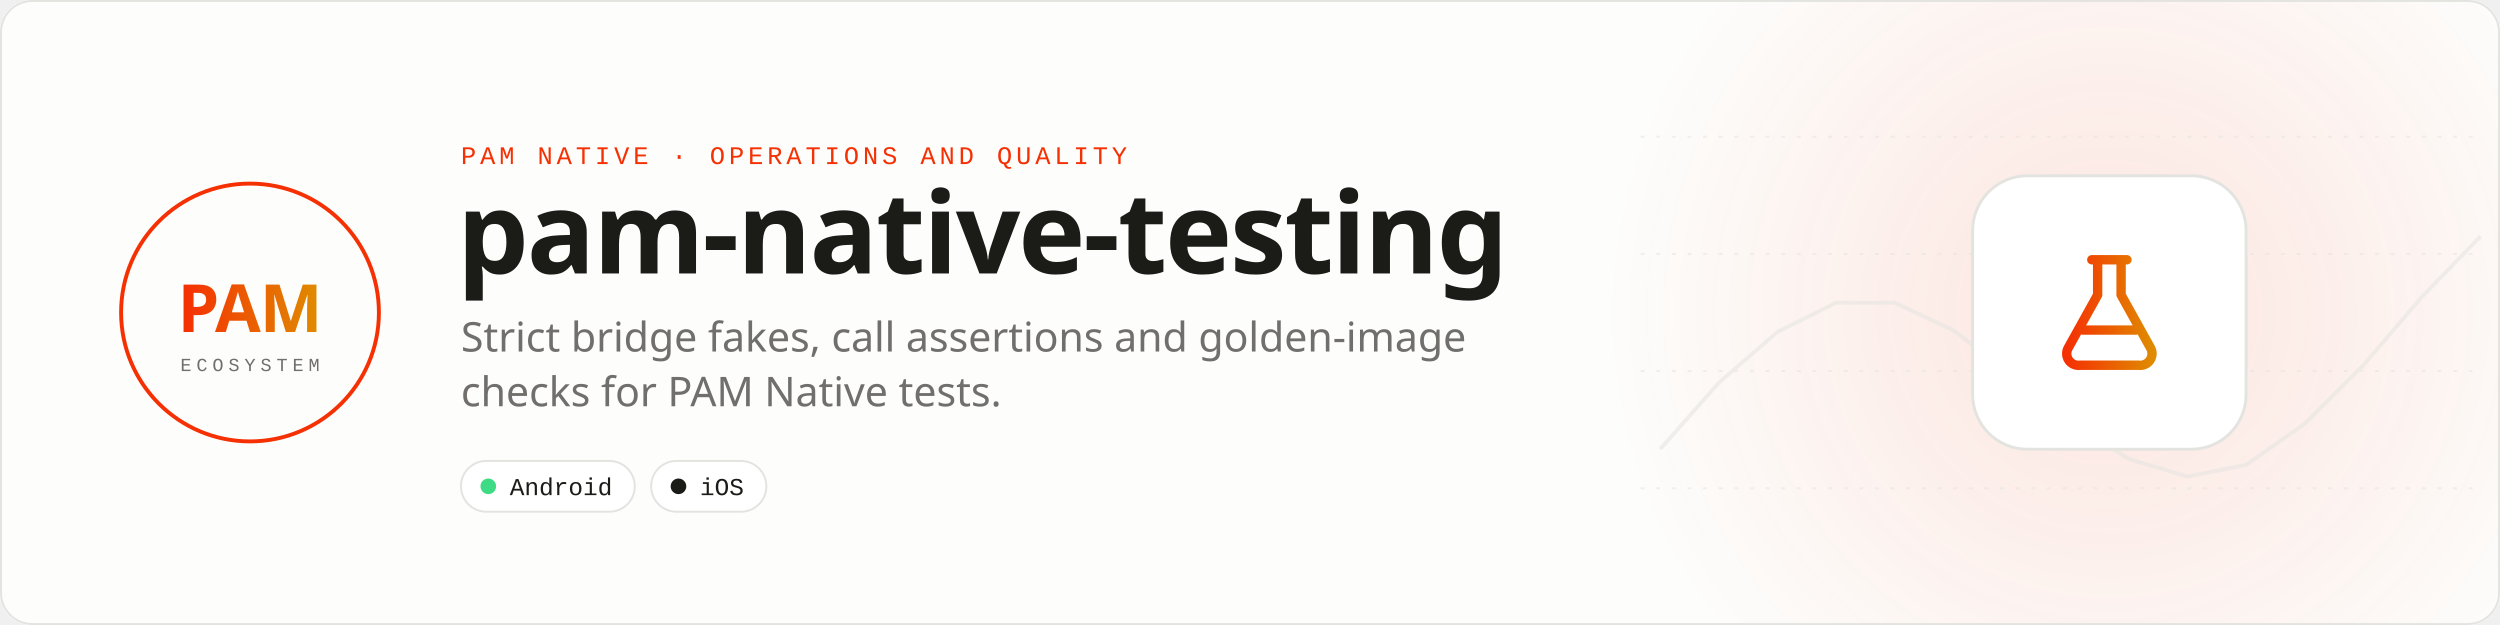
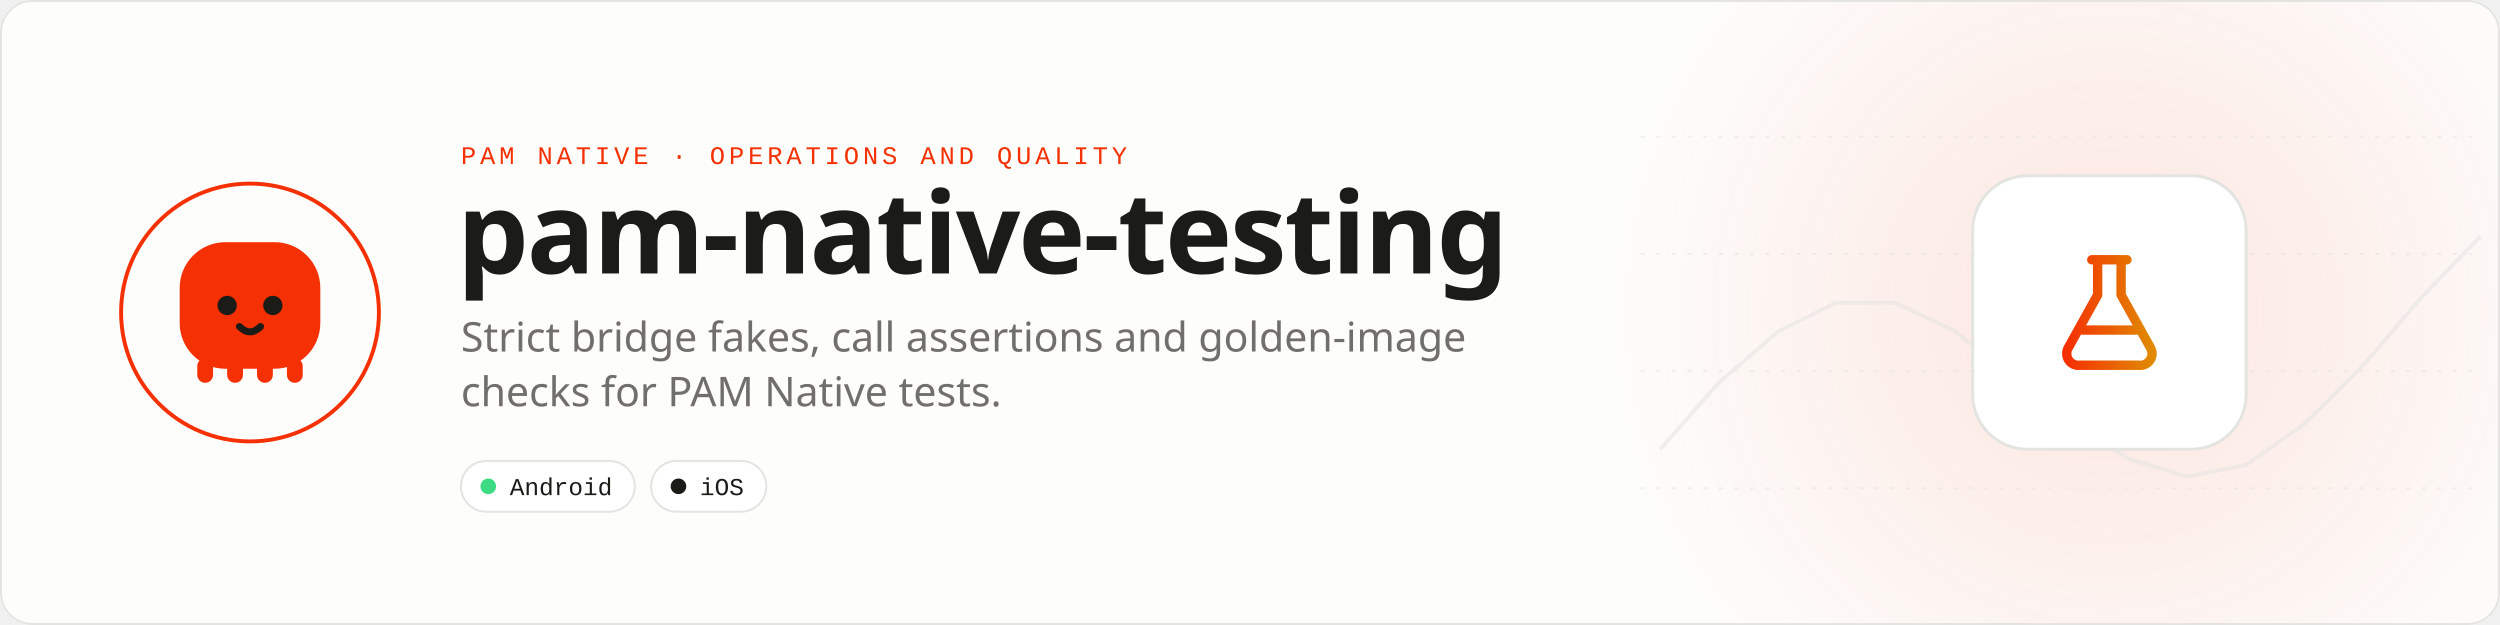
<svg xmlns="http://www.w3.org/2000/svg" viewBox="0 0 1280 320" width="1280" height="320" role="img" aria-label="pam-native-testing: Strict bridge fakes, call assertions and golden-image checks for PAM Native tests.">
  <defs>
    <linearGradient id="pg" x1="0" y1="0" x2="1" y2="0">
      <stop offset="0" stop-color="#f53003" />
      <stop offset="1" stop-color="#e08a00" />
    </linearGradient>
    <radialGradient id="gl">
      <stop offset="0" stop-color="#f53003" stop-opacity=".12" />
      <stop offset="1" stop-color="#f53003" stop-opacity="0" />
    </radialGradient>
    <clipPath id="cl">
      <rect width="1280" height="320" rx="16" />
    </clipPath>
  </defs>
  <g clip-path="url(#cl)">
    <rect width="1280" height="320" fill="#fdfdfc" />
    <circle cx="1080" cy="160" r="260" fill="url(#gl)" />
    <g fill="none" stroke="#e3e3e0" opacity=".55">
      <path d="M840 70H1270" stroke-dasharray="2 6" />
      <path d="M840 130H1270" stroke-dasharray="2 6" />
      <path d="M840 190H1270" stroke-dasharray="2 6" />
      <path d="M840 250H1270" stroke-dasharray="2 6" />
      <path d="M850 230L880 196L910 170L940 155L970 155L1000 169L1030 192L1060 216L1090 235L1120 244L1150 238L1180 217L1210 187L1240 152L1270 121" stroke-width="2" stroke-dasharray="900">
        <animate attributeName="stroke-dashoffset" values="900;0;0" keyTimes="0;.5;1" dur="8s" repeatCount="indefinite" />
      </path>
    </g>
  </g>
  <rect x=".5" y=".5" width="1279" height="319" rx="16" fill="none" stroke="#e3e3e0" />
  <circle cx="128" cy="160" r="66" fill="#fdfdfc" stroke="#f53003" stroke-width="2" />
  <circle cx="128" cy="160" r="66" fill="none" stroke="#f53003">
    <animate attributeName="r" values="66;92" dur="3s" repeatCount="indefinite" />
    <animate attributeName="stroke-opacity" values=".5;0" dur="3s" repeatCount="indefinite" />
  </circle>
-   <text x="128" y="170" text-anchor="middle" font-family="-apple-system, BlinkMacSystemFont, 'Segoe UI', 'Noto Sans', Helvetica, Arial, sans-serif" font-weight="700" font-size="34" letter-spacing="-.5" fill="url(#pg)">PAM</text>
-   <text x="128" y="190" text-anchor="middle" font-family="ui-monospace, SFMono-Regular, 'SF Mono', Menlo, Consolas, 'Liberation Mono', monospace" font-size="9.5" letter-spacing="2.5" fill="#706f6c">ECOSYSTEM</text>
+   <g transform="translate(74 104.2) scale(.9)">
+     <rect x="30" y="88" width="9" height="14" rx="4.5" fill="#f53003" />
+     <rect x="47" y="88" width="9" height="14" rx="4.5" fill="#f53003" />
+     <rect x="64" y="88" width="9" height="14" rx="4.5" fill="#f53003" />
+     <rect x="81" y="88" width="9" height="14" rx="4.5" fill="#f53003" />
+     <rect x="20" y="22" width="80" height="72" rx="26" fill="#f53003" />
+     <circle cx="47" cy="58" r="5.5" fill="#1b1b18" />
+     <circle cx="73" cy="58" r="5.5" fill="#1b1b18" />
+     <path d="M54 70q6 6 12 0" stroke="#1b1b18" stroke-width="4" stroke-linecap="round" fill="none" />
+   </g>
  <text x="236" y="84" font-family="ui-monospace, SFMono-Regular, 'SF Mono', Menlo, Consolas, 'Liberation Mono', monospace" font-size="13" letter-spacing="2" fill="#f53003">PAM NATIVE · OPERATIONS AND QUALITY</text>
  <text x="234" y="140" font-family="-apple-system, BlinkMacSystemFont, 'Segoe UI', 'Noto Sans', Helvetica, Arial, sans-serif" font-weight="700" font-size="58" letter-spacing="-1" fill="#1b1b18">pam-native-testing</text>
  <text x="236" y="180" font-family="-apple-system, BlinkMacSystemFont, 'Segoe UI', 'Noto Sans', Helvetica, Arial, sans-serif" font-size="21" fill="#706f6c">Strict bridge fakes, call assertions and golden-image</text>
  <text x="236" y="208" font-family="-apple-system, BlinkMacSystemFont, 'Segoe UI', 'Noto Sans', Helvetica, Arial, sans-serif" font-size="21" fill="#706f6c">checks for PAM Native tests.</text>
  <rect x="236" y="236" width="89" height="26" rx="13" fill="#ffffff" stroke="#e3e3e0" />
  <circle cx="250" cy="249" r="4" fill="#3ddc84" />
  <text x="261" y="253.5" font-family="ui-monospace, SFMono-Regular, 'SF Mono', Menlo, Consolas, 'Liberation Mono', monospace" font-size="12.5" fill="#1b1b18">Android</text>
  <rect x="333.375" y="236" width="59" height="26" rx="13" fill="#ffffff" stroke="#e3e3e0" />
  <circle cx="347.375" cy="249" r="4" fill="#1b1b18" />
  <text x="358.375" y="253.5" font-family="ui-monospace, SFMono-Regular, 'SF Mono', Menlo, Consolas, 'Liberation Mono', monospace" font-size="12.5" fill="#1b1b18">iOS</text>
  <rect x="1010" y="90" width="140" height="140" rx="28" fill="#ffffff" stroke="#e3e3e0" stroke-width="1.5" />
  <g transform="translate(1044 124) scale(3)" fill="none" stroke="url(#pg)" stroke-width="1.6" stroke-linecap="round" stroke-linejoin="round">
    <path d="M9 3h6M10 3v6l-5 9a2 2 0 0 0 2 3h10a2 2 0 0 0 2-3l-5-9V3M7.5 15h9" />
  </g>
</svg>
